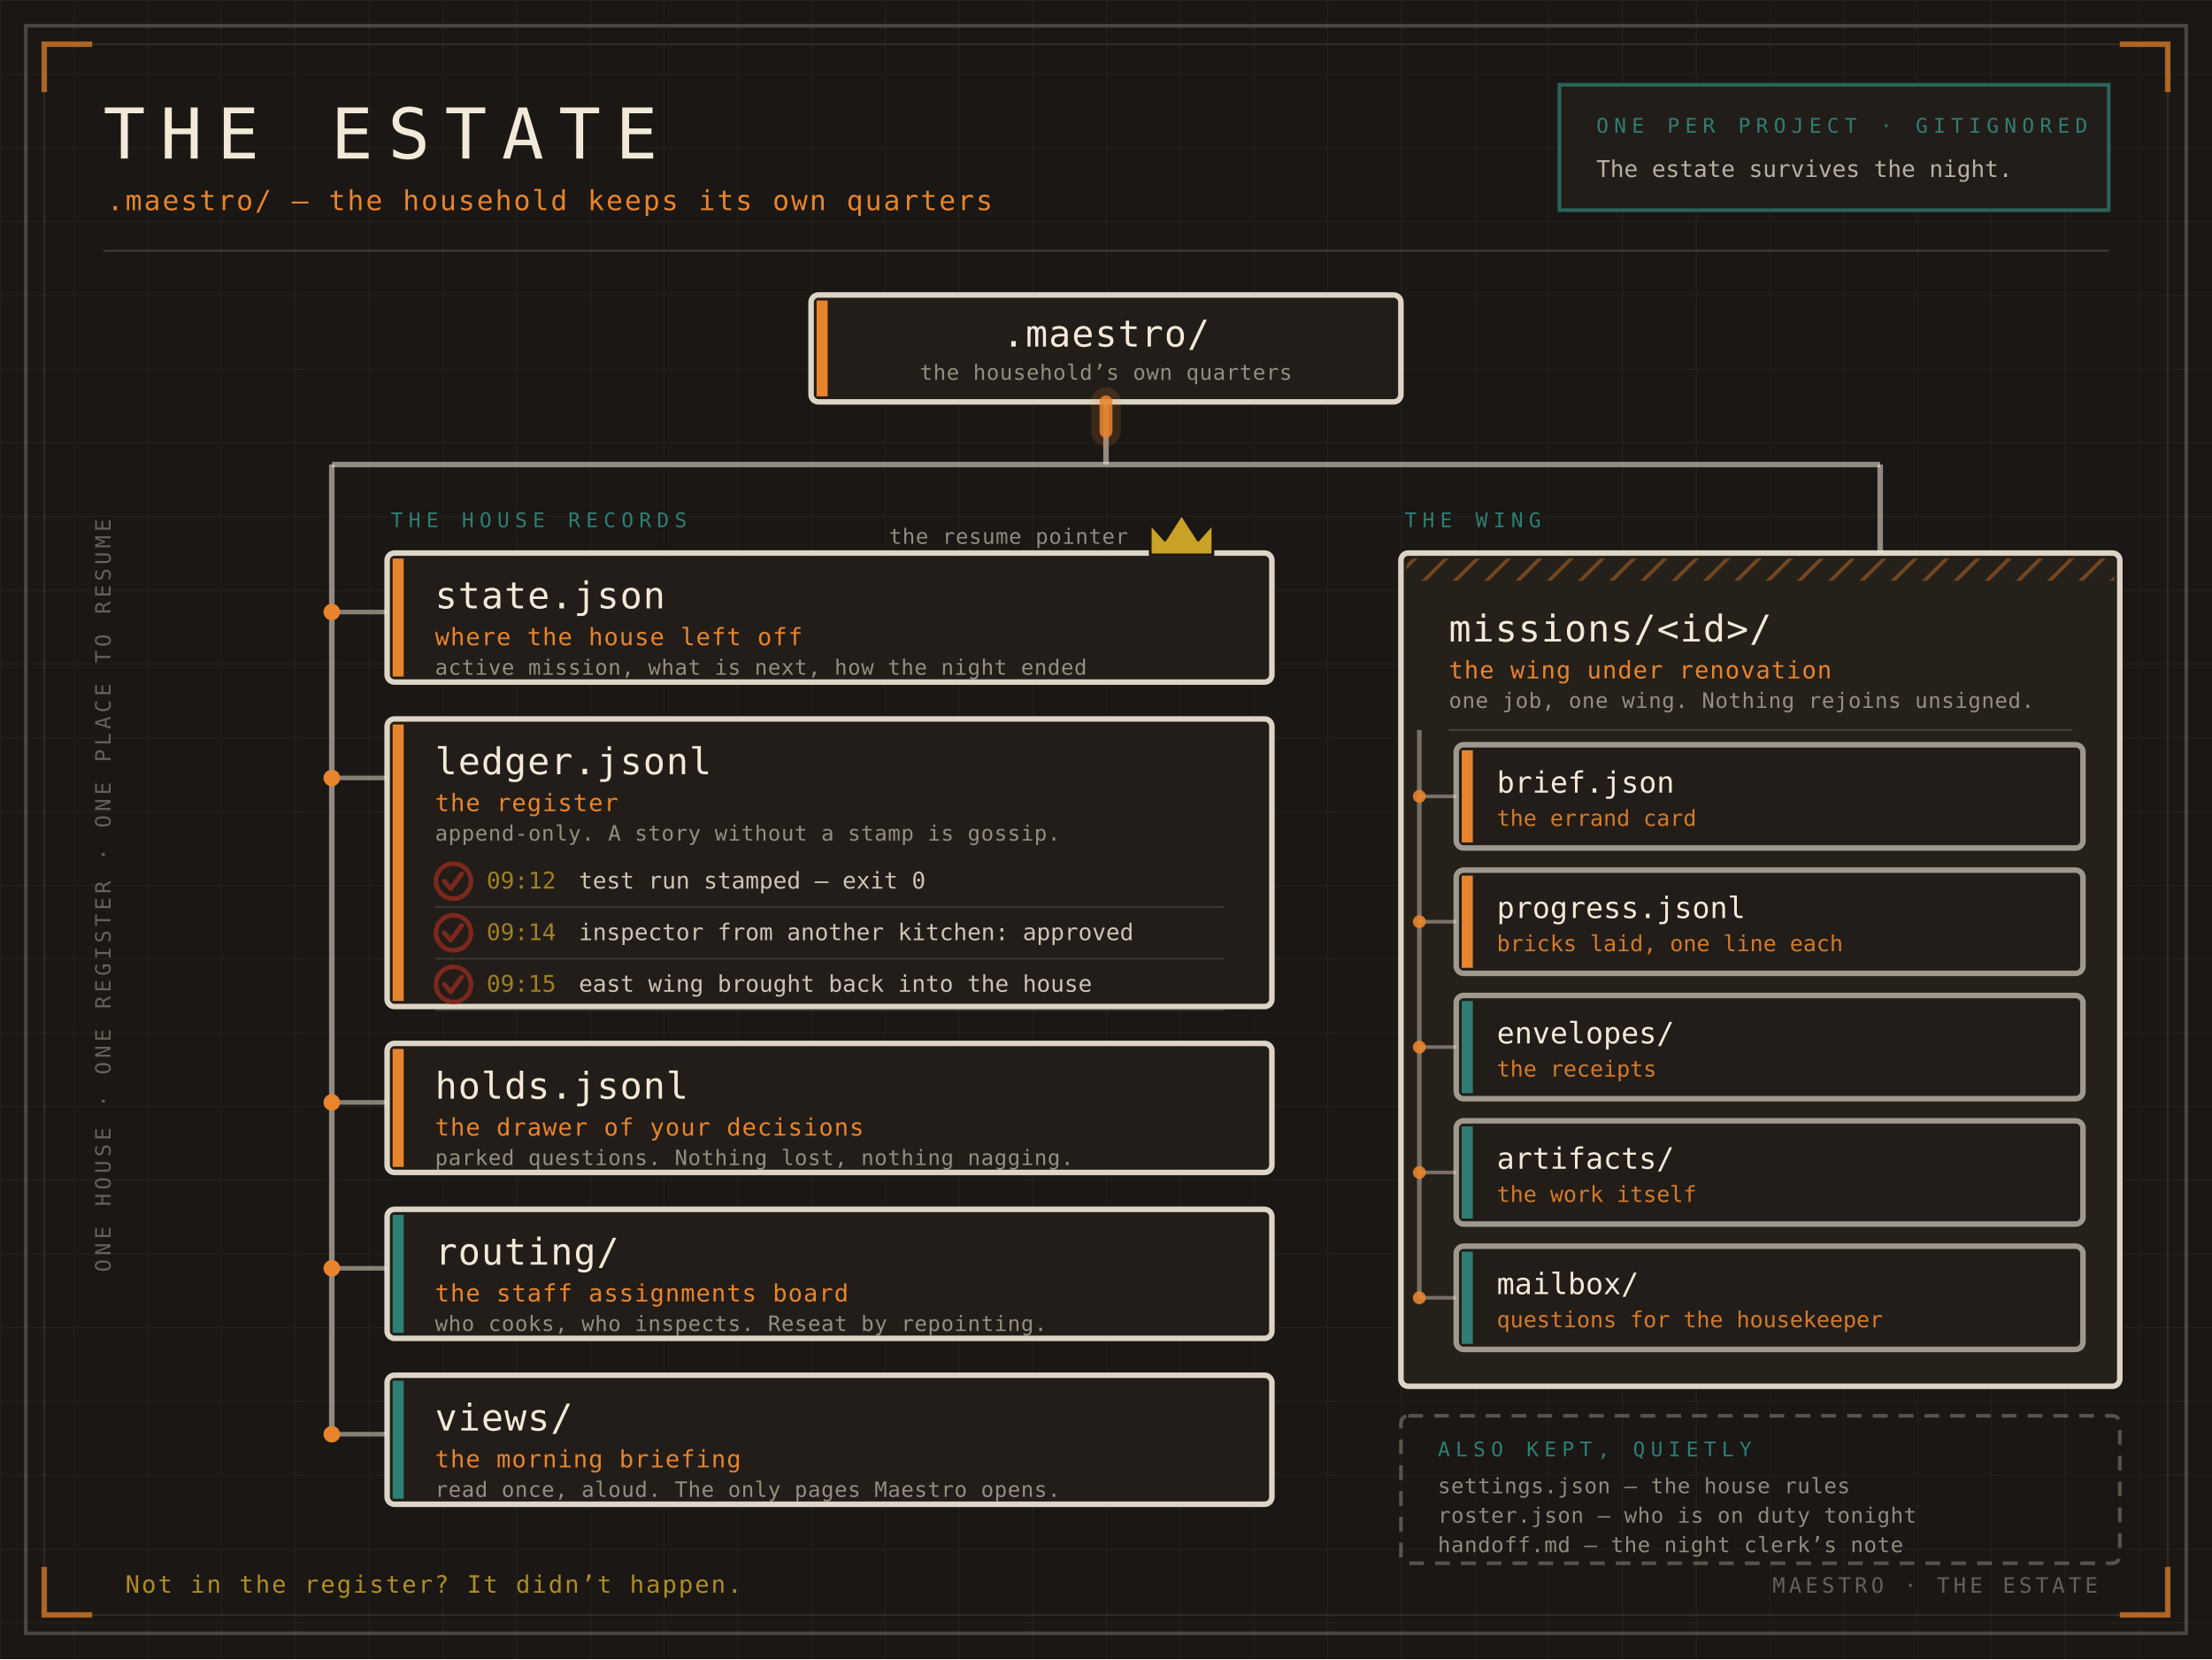
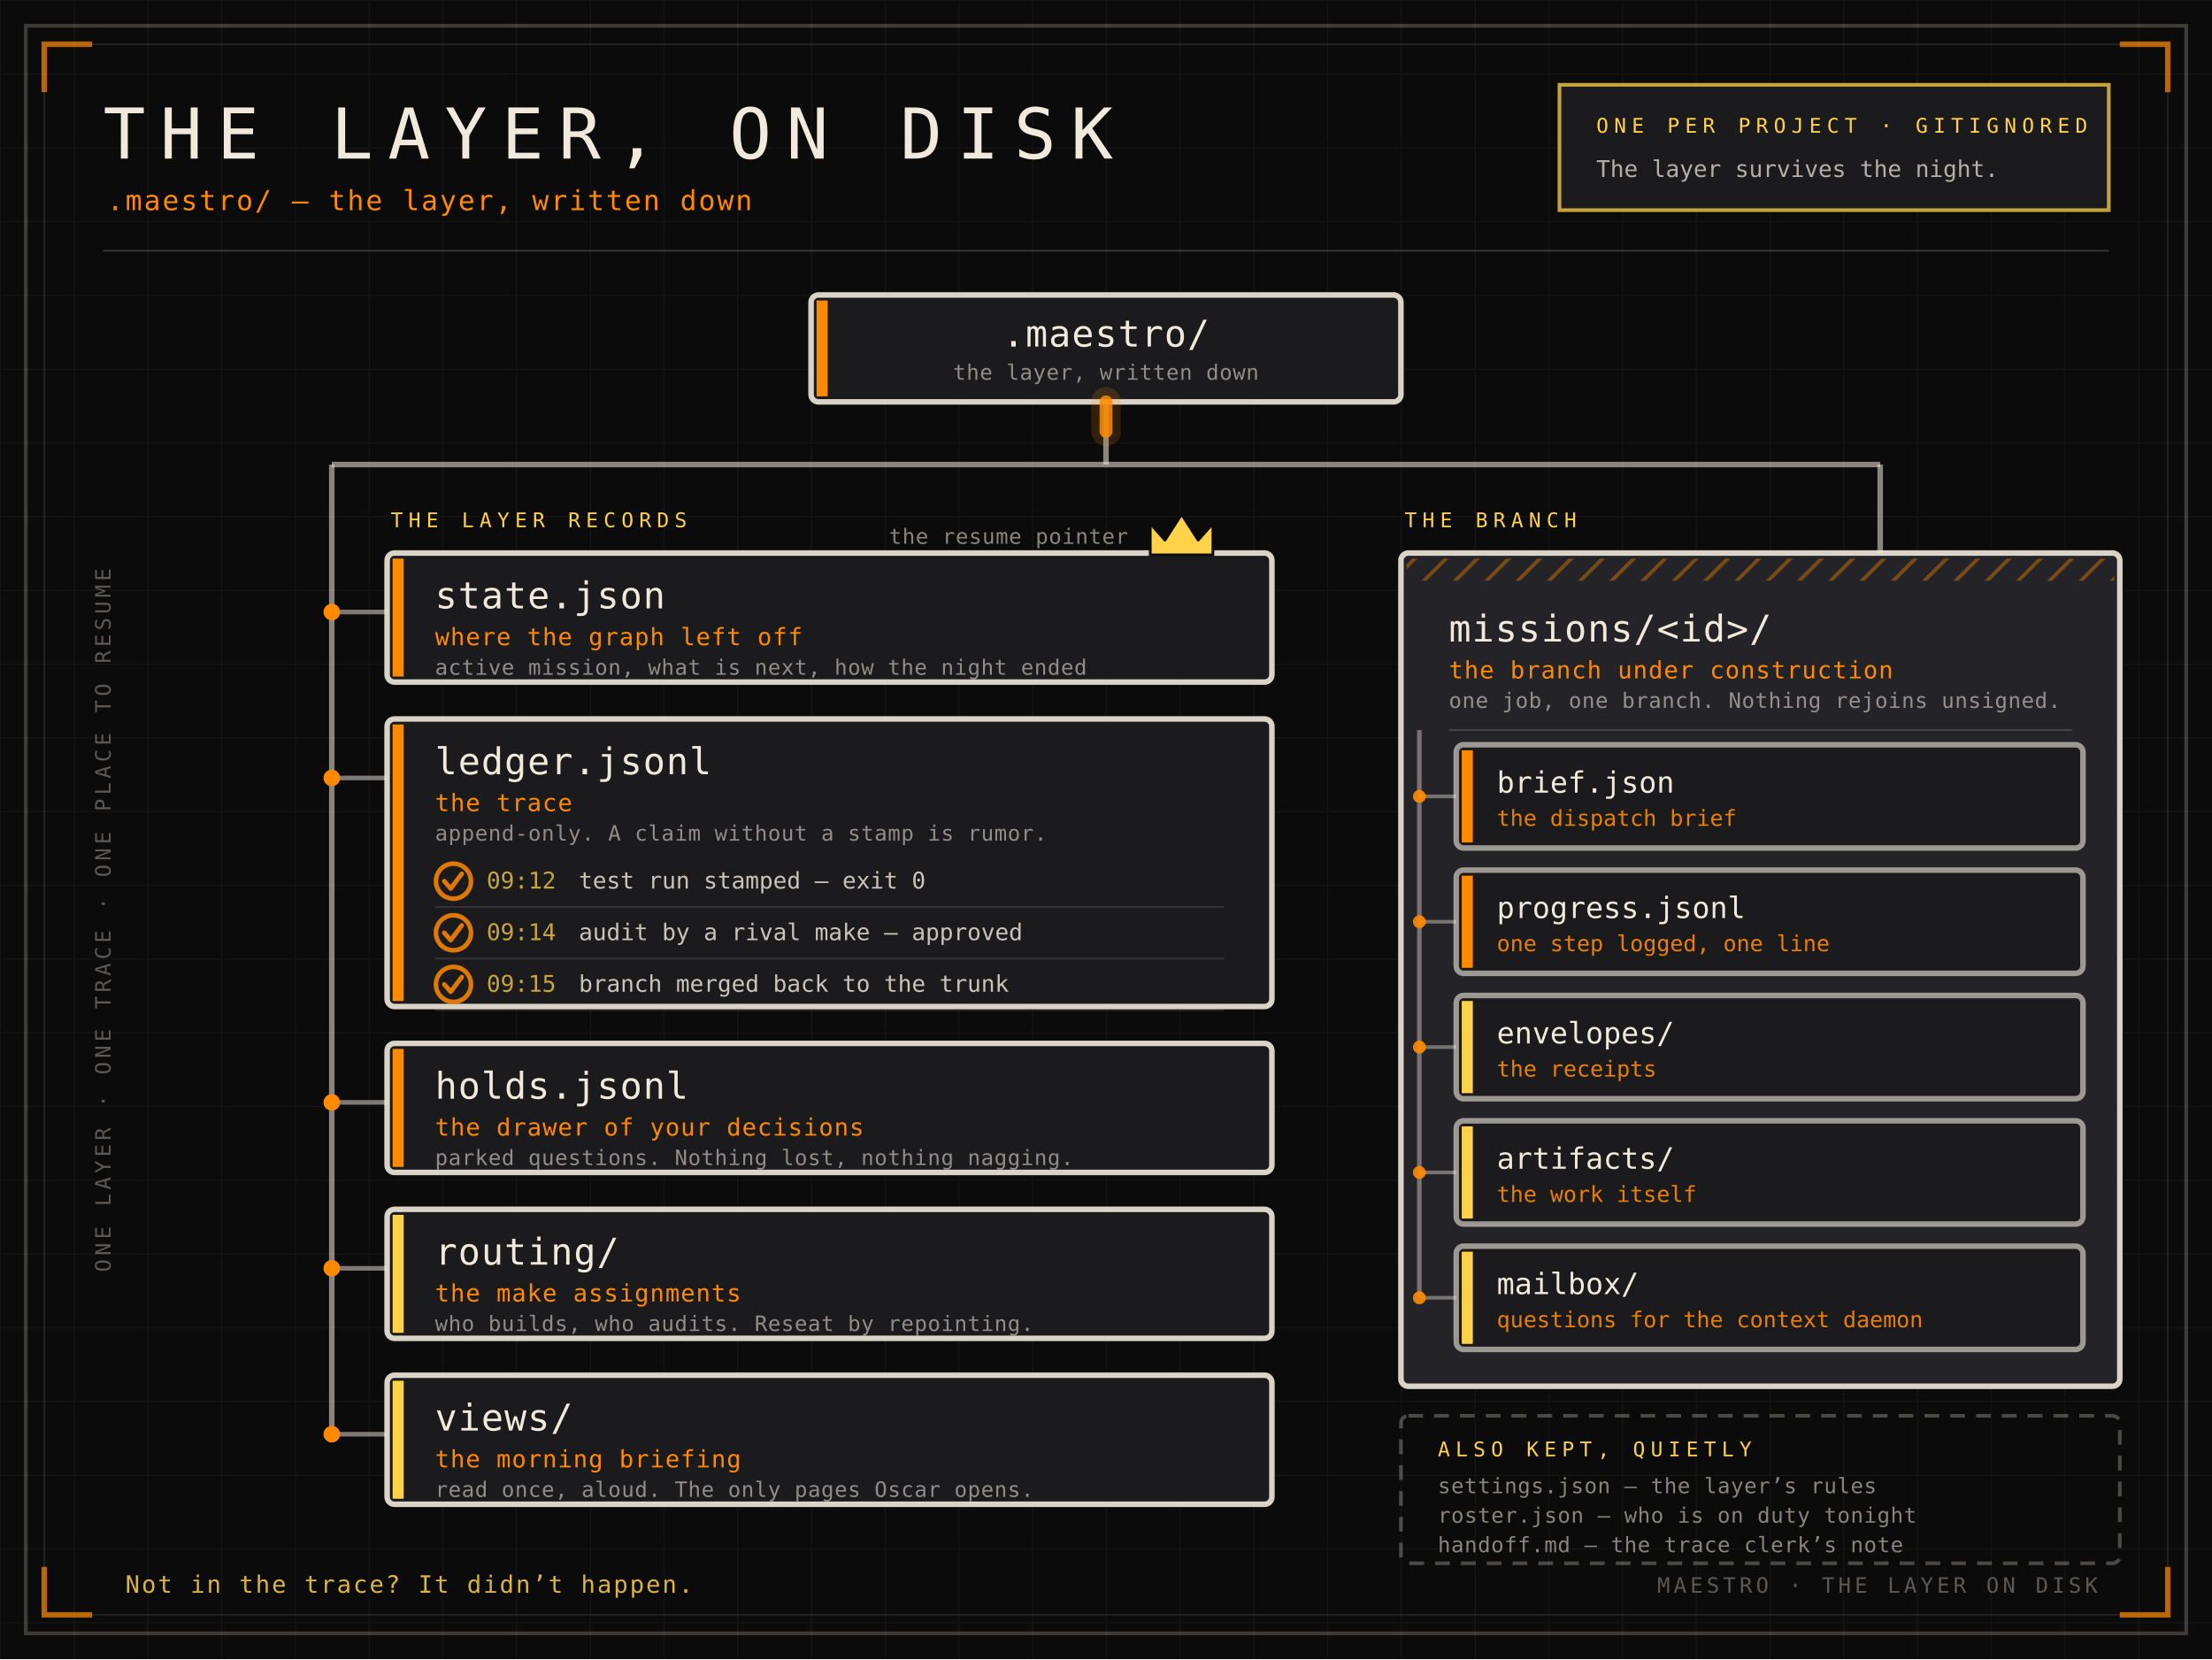
<svg xmlns="http://www.w3.org/2000/svg" viewBox="0 0 1200 900" width="1200" height="900" role="img" aria-labelledby="ttl desc" preserveAspectRatio="xMidYMid meet">
  <style>
  @media (prefers-reduced-motion: reduce) { .pulse { opacity: 0; } }
</style>
  <g font-family="ui-monospace, SFMono-Regular, Menlo, Consolas, monospace">
-     <rect width="1200" height="900" fill="#1A1714" />
+     <rect width="1200" height="900" fill="#0B0B0C" />
    <defs>
      <pattern id="grid" width="40" height="40" patternUnits="userSpaceOnUse">
-         <path d="M40 0H0V40" fill="none" stroke="#F2E9D8" stroke-opacity=".05" stroke-width="1" />
+         <path d="M40 0H0V40" fill="none" stroke="#F0E9DC" stroke-opacity=".05" stroke-width="1" />
      </pattern>
    </defs>
    <rect width="1200" height="900" fill="url(#grid)" />
-     <rect x="14" y="14" width="1172" height="872" fill="none" stroke="#F2E9D8" stroke-opacity=".22" stroke-width="2" />
-     <rect x="24" y="24" width="1152" height="852" fill="none" stroke="#F2E9D8" stroke-opacity=".10" stroke-width="1" />
-     <path d="M24 50L24 24L50 24" fill="none" stroke="#E8842C" stroke-opacity=".7" stroke-width="3" />
-     <path d="M1176 50L1176 24L1150 24" fill="none" stroke="#E8842C" stroke-opacity=".7" stroke-width="3" />
-     <path d="M24 850L24 876L50 876" fill="none" stroke="#E8842C" stroke-opacity=".7" stroke-width="3" />
-     <path d="M1176 850L1176 876L1150 876" fill="none" stroke="#E8842C" stroke-opacity=".7" stroke-width="3" />
-     <text font-size="38" letter-spacing="8" fill="#F2E9D8" x="56" y="86">THE ESTATE</text>
-     <text font-size="15" letter-spacing="1" fill="#E8842C" x="58" y="114">.maestro/ — the household keeps its own quarters</text>
-     <line x1="56" y1="136" x2="1144" y2="136" stroke="#F2E9D8" stroke-opacity=".18" stroke-width="1" />
-     <rect x="846" y="46" width="298" height="68" fill="#221D19" stroke="#2E7E74" stroke-opacity=".75" stroke-width="2" />
-     <text font-size="11" letter-spacing="3" fill="#2E7E74" x="866" y="72">ONE PER PROJECT · GITIGNORED</text>
-     <text font-size="12.5" fill="#F2E9D8" fill-opacity=".72" x="866" y="96">The estate survives the night.</text>
-     <rect x="440" y="160" width="320" height="58" rx="4" fill="#221D19" stroke="#F2E9D8" stroke-opacity="0.9" stroke-width="3" />
-     <rect x="443" y="163" width="6" height="52" fill="#E8842C" />
-     <text font-size="20" letter-spacing="0.5" fill="#F2E9D8" x="600" y="188" text-anchor="middle">.maestro/</text>
-     <text font-size="11.5" letter-spacing="0.3" fill="#F2E9D8" fill-opacity=".55" x="600" y="206" text-anchor="middle">the household’s own quarters</text>
-     <path d="M600 218V252" fill="none" stroke="#F2E9D8" stroke-opacity=".55" stroke-width="3" />
-     <path d="M180 252H1020" fill="none" stroke="#F2E9D8" stroke-opacity=".55" stroke-width="3" />
-     <path d="M180 252V781" fill="none" stroke="#F2E9D8" stroke-opacity=".55" stroke-width="3" />
-     <path d="M1020 252V300" fill="none" stroke="#F2E9D8" stroke-opacity=".55" stroke-width="3" />
-     <path class="pulse" d="M600 218V252H180V781" fill="none" stroke="#E8842C" stroke-width="16" stroke-linecap="round" stroke-opacity=".16" stroke-dasharray="16 983">
+     <rect x="14" y="14" width="1172" height="872" fill="none" stroke="#F0E9DC" stroke-opacity=".22" stroke-width="2" />
+     <rect x="24" y="24" width="1152" height="852" fill="none" stroke="#F0E9DC" stroke-opacity=".10" stroke-width="1" />
+     <path d="M24 50L24 24L50 24" fill="none" stroke="#FF8A00" stroke-opacity=".7" stroke-width="3" />
+     <path d="M1176 50L1176 24L1150 24" fill="none" stroke="#FF8A00" stroke-opacity=".7" stroke-width="3" />
+     <path d="M24 850L24 876L50 876" fill="none" stroke="#FF8A00" stroke-opacity=".7" stroke-width="3" />
+     <path d="M1176 850L1176 876L1150 876" fill="none" stroke="#FF8A00" stroke-opacity=".7" stroke-width="3" />
+     <text font-size="38" letter-spacing="8" fill="#F0E9DC" x="56" y="86">THE LAYER, ON DISK</text>
+     <text font-size="15" letter-spacing="1" fill="#FF8A00" x="58" y="114">.maestro/ — the layer, written down</text>
+     <line x1="56" y1="136" x2="1144" y2="136" stroke="#F0E9DC" stroke-opacity=".18" stroke-width="1" />
+     <rect x="846" y="46" width="298" height="68" fill="#1B1B1E" stroke="#FFD24A" stroke-opacity=".75" stroke-width="2" />
+     <text font-size="11" letter-spacing="3" fill="#FFD24A" x="866" y="72">ONE PER PROJECT · GITIGNORED</text>
+     <text font-size="12.5" fill="#F0E9DC" fill-opacity=".72" x="866" y="96">The layer survives the night.</text>
+     <rect x="440" y="160" width="320" height="58" rx="4" fill="#1B1B1E" stroke="#F0E9DC" stroke-opacity="0.9" stroke-width="3" />
+     <rect x="443" y="163" width="6" height="52" fill="#FF8A00" />
+     <text font-size="20" letter-spacing="0.5" fill="#F0E9DC" x="600" y="188" text-anchor="middle">.maestro/</text>
+     <text font-size="11.5" letter-spacing="0.3" fill="#F0E9DC" fill-opacity=".55" x="600" y="206" text-anchor="middle">the layer, written down</text>
+     <path d="M600 218V252" fill="none" stroke="#F0E9DC" stroke-opacity=".55" stroke-width="3" />
+     <path d="M180 252H1020" fill="none" stroke="#F0E9DC" stroke-opacity=".55" stroke-width="3" />
+     <path d="M180 252V781" fill="none" stroke="#F0E9DC" stroke-opacity=".55" stroke-width="3" />
+     <path d="M1020 252V300" fill="none" stroke="#F0E9DC" stroke-opacity=".55" stroke-width="3" />
+     <path class="pulse" d="M600 218V252H180V781" fill="none" stroke="#FF8A00" stroke-width="16" stroke-linecap="round" stroke-opacity=".16" stroke-dasharray="16 983">
      <animate attributeName="stroke-dashoffset" from="0" to="-999" dur="3s" repeatCount="indefinite" />
    </path>
-     <path class="pulse" d="M600 218V252H180V781" fill="none" stroke="#E8842C" stroke-width="7" stroke-linecap="round" stroke-opacity=".85" stroke-dasharray="16 983">
+     <path class="pulse" d="M600 218V252H180V781" fill="none" stroke="#FF8A00" stroke-width="7" stroke-linecap="round" stroke-opacity=".85" stroke-dasharray="16 983">
      <animate attributeName="stroke-dashoffset" from="0" to="-999" dur="3s" repeatCount="indefinite" />
    </path>
-     <text font-size="11" letter-spacing="3" fill="#2E7E74" x="212" y="286">THE HOUSE RECORDS</text>
-     <text font-size="11" letter-spacing="3" fill="#2E7E74" x="762" y="286">THE WING</text>
-     <path d="M180 332H210" fill="none" stroke="#F2E9D8" stroke-opacity=".5" stroke-width="2.5" />
-     <circle cx="180" cy="332" r="4.5" fill="#E8842C" />
-     <rect x="210" y="300" width="480" height="70" rx="4" fill="#221D19" stroke="#F2E9D8" stroke-opacity="0.9" stroke-width="3" />
-     <rect x="213" y="303" width="6" height="64" fill="#E8842C" />
-     <text font-size="20" letter-spacing="0.5" fill="#F2E9D8" x="236" y="330">state.json</text>
-     <text font-size="13" letter-spacing="0.5" fill="#E8842C" x="236" y="350">where the house left off</text>
-     <text font-size="11.5" letter-spacing="0.3" fill="#F2E9D8" fill-opacity=".55" x="236" y="366">active mission, what is next, how the night ended</text>
-     <path d="M624 301l0 -17 8 9 9 -14 9 14 8 -9 0 17z" fill="#C9A227" stroke="#1A1714" stroke-width="1.5" stroke-linejoin="round" />
-     <text font-size="11.5" letter-spacing="0.3" fill="#F2E9D8" fill-opacity=".55" x="612" y="295" text-anchor="end">the resume pointer</text>
-     <path d="M180 422H210" fill="none" stroke="#F2E9D8" stroke-opacity=".5" stroke-width="2.5" />
-     <circle cx="180" cy="422" r="4.5" fill="#E8842C" />
-     <rect x="210" y="390" width="480" height="156" rx="4" fill="#221D19" stroke="#F2E9D8" stroke-opacity="0.9" stroke-width="3" />
-     <rect x="213" y="393" width="6" height="150" fill="#E8842C" />
-     <text font-size="20" letter-spacing="0.5" fill="#F2E9D8" x="236" y="420">ledger.jsonl</text>
-     <text font-size="13" letter-spacing="0.5" fill="#E8842C" x="236" y="440">the register</text>
-     <text font-size="11.5" letter-spacing="0.3" fill="#F2E9D8" fill-opacity=".55" x="236" y="456">append-only. A story without a stamp is gossip.</text>
-     <circle cx="246" cy="478" r="9.5" fill="none" stroke="#8C2B1E" stroke-opacity=".85" stroke-width="2.5" />
-     <path d="M241 478l3.5 4 6 -8" fill="none" stroke="#8C2B1E" stroke-opacity=".85" stroke-width="2.5" stroke-linecap="round" stroke-linejoin="round" />
-     <text font-size="12.5" fill="#C9A227" fill-opacity=".75" x="264" y="482">09:12</text>
-     <text font-size="12.5" fill="#F2E9D8" fill-opacity=".82" x="314" y="482">test run stamped — exit 0</text>
-     <line x1="236" y1="492" x2="664" y2="492" stroke="#F2E9D8" stroke-opacity=".12" stroke-width="1" />
-     <circle cx="246" cy="506" r="9.5" fill="none" stroke="#8C2B1E" stroke-opacity=".85" stroke-width="2.5" />
-     <path d="M241 506l3.5 4 6 -8" fill="none" stroke="#8C2B1E" stroke-opacity=".85" stroke-width="2.5" stroke-linecap="round" stroke-linejoin="round" />
-     <text font-size="12.5" fill="#C9A227" fill-opacity=".75" x="264" y="510">09:14</text>
-     <text font-size="12.5" fill="#F2E9D8" fill-opacity=".82" x="314" y="510">inspector from another kitchen: approved</text>
-     <line x1="236" y1="520" x2="664" y2="520" stroke="#F2E9D8" stroke-opacity=".12" stroke-width="1" />
-     <circle cx="246" cy="534" r="9.5" fill="none" stroke="#8C2B1E" stroke-opacity=".85" stroke-width="2.5" />
-     <path d="M241 534l3.5 4 6 -8" fill="none" stroke="#8C2B1E" stroke-opacity=".85" stroke-width="2.5" stroke-linecap="round" stroke-linejoin="round" />
-     <text font-size="12.5" fill="#C9A227" fill-opacity=".75" x="264" y="538">09:15</text>
-     <text font-size="12.5" fill="#F2E9D8" fill-opacity=".82" x="314" y="538">east wing brought back into the house</text>
-     <line x1="236" y1="548" x2="664" y2="548" stroke="#F2E9D8" stroke-opacity=".12" stroke-width="1" />
-     <path d="M180 598H210" fill="none" stroke="#F2E9D8" stroke-opacity=".5" stroke-width="2.5" />
-     <circle cx="180" cy="598" r="4.5" fill="#E8842C" />
-     <rect x="210" y="566" width="480" height="70" rx="4" fill="#221D19" stroke="#F2E9D8" stroke-opacity="0.9" stroke-width="3" />
-     <rect x="213" y="569" width="6" height="64" fill="#E8842C" />
-     <text font-size="20" letter-spacing="0.5" fill="#F2E9D8" x="236" y="596">holds.jsonl</text>
-     <text font-size="13" letter-spacing="0.5" fill="#E8842C" x="236" y="616">the drawer of your decisions</text>
-     <text font-size="11.5" letter-spacing="0.3" fill="#F2E9D8" fill-opacity=".55" x="236" y="632">parked questions. Nothing lost, nothing nagging.</text>
-     <path d="M180 688H210" fill="none" stroke="#F2E9D8" stroke-opacity=".5" stroke-width="2.5" />
-     <circle cx="180" cy="688" r="4.5" fill="#E8842C" />
-     <rect x="210" y="656" width="480" height="70" rx="4" fill="#221D19" stroke="#F2E9D8" stroke-opacity="0.9" stroke-width="3" />
-     <rect x="213" y="659" width="6" height="64" fill="#2E7E74" />
-     <text font-size="20" letter-spacing="0.5" fill="#F2E9D8" x="236" y="686">routing/</text>
-     <text font-size="13" letter-spacing="0.5" fill="#E8842C" x="236" y="706">the staff assignments board</text>
-     <text font-size="11.5" letter-spacing="0.3" fill="#F2E9D8" fill-opacity=".55" x="236" y="722">who cooks, who inspects. Reseat by repointing.</text>
-     <path d="M180 778H210" fill="none" stroke="#F2E9D8" stroke-opacity=".5" stroke-width="2.5" />
-     <circle cx="180" cy="778" r="4.5" fill="#E8842C" />
-     <rect x="210" y="746" width="480" height="70" rx="4" fill="#221D19" stroke="#F2E9D8" stroke-opacity="0.9" stroke-width="3" />
-     <rect x="213" y="749" width="6" height="64" fill="#2E7E74" />
-     <text font-size="20" letter-spacing="0.5" fill="#F2E9D8" x="236" y="776">views/</text>
-     <text font-size="13" letter-spacing="0.5" fill="#E8842C" x="236" y="796">the morning briefing</text>
-     <text font-size="11.5" letter-spacing="0.3" fill="#F2E9D8" fill-opacity=".55" x="236" y="812">read once, aloud. The only pages Maestro opens.</text>
-     <rect x="760" y="300" width="390" height="452" rx="4" fill="#26201B" stroke="#F2E9D8" stroke-opacity=".9" stroke-width="3" />
+     <text font-size="11" letter-spacing="3" fill="#FFD24A" x="212" y="286">THE LAYER RECORDS</text>
+     <text font-size="11" letter-spacing="3" fill="#FFD24A" x="762" y="286">THE BRANCH</text>
+     <path d="M180 332H210" fill="none" stroke="#F0E9DC" stroke-opacity=".5" stroke-width="2.5" />
+     <circle cx="180" cy="332" r="4.5" fill="#FF8A00" />
+     <rect x="210" y="300" width="480" height="70" rx="4" fill="#1B1B1E" stroke="#F0E9DC" stroke-opacity="0.9" stroke-width="3" />
+     <rect x="213" y="303" width="6" height="64" fill="#FF8A00" />
+     <text font-size="20" letter-spacing="0.5" fill="#F0E9DC" x="236" y="330">state.json</text>
+     <text font-size="13" letter-spacing="0.5" fill="#FF8A00" x="236" y="350">where the graph left off</text>
+     <text font-size="11.5" letter-spacing="0.3" fill="#F0E9DC" fill-opacity=".55" x="236" y="366">active mission, what is next, how the night ended</text>
+     <path d="M624 301l0 -17 8 9 9 -14 9 14 8 -9 0 17z" fill="#FFD24A" stroke="#0B0B0C" stroke-width="1.5" stroke-linejoin="round" />
+     <text font-size="11.5" letter-spacing="0.3" fill="#F0E9DC" fill-opacity=".55" x="612" y="295" text-anchor="end">the resume pointer</text>
+     <path d="M180 422H210" fill="none" stroke="#F0E9DC" stroke-opacity=".5" stroke-width="2.5" />
+     <circle cx="180" cy="422" r="4.5" fill="#FF8A00" />
+     <rect x="210" y="390" width="480" height="156" rx="4" fill="#1B1B1E" stroke="#F0E9DC" stroke-opacity="0.9" stroke-width="3" />
+     <rect x="213" y="393" width="6" height="150" fill="#FF8A00" />
+     <text font-size="20" letter-spacing="0.5" fill="#F0E9DC" x="236" y="420">ledger.jsonl</text>
+     <text font-size="13" letter-spacing="0.5" fill="#FF8A00" x="236" y="440">the trace</text>
+     <text font-size="11.5" letter-spacing="0.3" fill="#F0E9DC" fill-opacity=".55" x="236" y="456">append-only. A claim without a stamp is rumor.</text>
+     <circle cx="246" cy="478" r="9.5" fill="none" stroke="#FF8A00" stroke-opacity=".85" stroke-width="2.5" />
+     <path d="M241 478l3.5 4 6 -8" fill="none" stroke="#FF8A00" stroke-opacity=".85" stroke-width="2.5" stroke-linecap="round" stroke-linejoin="round" />
+     <text font-size="12.5" fill="#FFD24A" fill-opacity=".75" x="264" y="482">09:12</text>
+     <text font-size="12.5" fill="#F0E9DC" fill-opacity=".82" x="314" y="482">test run stamped — exit 0</text>
+     <line x1="236" y1="492" x2="664" y2="492" stroke="#F0E9DC" stroke-opacity=".12" stroke-width="1" />
+     <circle cx="246" cy="506" r="9.5" fill="none" stroke="#FF8A00" stroke-opacity=".85" stroke-width="2.5" />
+     <path d="M241 506l3.5 4 6 -8" fill="none" stroke="#FF8A00" stroke-opacity=".85" stroke-width="2.5" stroke-linecap="round" stroke-linejoin="round" />
+     <text font-size="12.5" fill="#FFD24A" fill-opacity=".75" x="264" y="510">09:14</text>
+     <text font-size="12.5" fill="#F0E9DC" fill-opacity=".82" x="314" y="510">audit by a rival make — approved</text>
+     <line x1="236" y1="520" x2="664" y2="520" stroke="#F0E9DC" stroke-opacity=".12" stroke-width="1" />
+     <circle cx="246" cy="534" r="9.5" fill="none" stroke="#FF8A00" stroke-opacity=".85" stroke-width="2.5" />
+     <path d="M241 534l3.5 4 6 -8" fill="none" stroke="#FF8A00" stroke-opacity=".85" stroke-width="2.5" stroke-linecap="round" stroke-linejoin="round" />
+     <text font-size="12.5" fill="#FFD24A" fill-opacity=".75" x="264" y="538">09:15</text>
+     <text font-size="12.5" fill="#F0E9DC" fill-opacity=".82" x="314" y="538">branch merged back to the trunk</text>
+     <line x1="236" y1="548" x2="664" y2="548" stroke="#F0E9DC" stroke-opacity=".12" stroke-width="1" />
+     <path d="M180 598H210" fill="none" stroke="#F0E9DC" stroke-opacity=".5" stroke-width="2.5" />
+     <circle cx="180" cy="598" r="4.5" fill="#FF8A00" />
+     <rect x="210" y="566" width="480" height="70" rx="4" fill="#1B1B1E" stroke="#F0E9DC" stroke-opacity="0.9" stroke-width="3" />
+     <rect x="213" y="569" width="6" height="64" fill="#FF8A00" />
+     <text font-size="20" letter-spacing="0.5" fill="#F0E9DC" x="236" y="596">holds.jsonl</text>
+     <text font-size="13" letter-spacing="0.5" fill="#FF8A00" x="236" y="616">the drawer of your decisions</text>
+     <text font-size="11.5" letter-spacing="0.3" fill="#F0E9DC" fill-opacity=".55" x="236" y="632">parked questions. Nothing lost, nothing nagging.</text>
+     <path d="M180 688H210" fill="none" stroke="#F0E9DC" stroke-opacity=".5" stroke-width="2.5" />
+     <circle cx="180" cy="688" r="4.5" fill="#FF8A00" />
+     <rect x="210" y="656" width="480" height="70" rx="4" fill="#1B1B1E" stroke="#F0E9DC" stroke-opacity="0.9" stroke-width="3" />
+     <rect x="213" y="659" width="6" height="64" fill="#FFD24A" />
+     <text font-size="20" letter-spacing="0.5" fill="#F0E9DC" x="236" y="686">routing/</text>
+     <text font-size="13" letter-spacing="0.5" fill="#FF8A00" x="236" y="706">the make assignments</text>
+     <text font-size="11.5" letter-spacing="0.3" fill="#F0E9DC" fill-opacity=".55" x="236" y="722">who builds, who audits. Reseat by repointing.</text>
+     <path d="M180 778H210" fill="none" stroke="#F0E9DC" stroke-opacity=".5" stroke-width="2.5" />
+     <circle cx="180" cy="778" r="4.5" fill="#FF8A00" />
+     <rect x="210" y="746" width="480" height="70" rx="4" fill="#1B1B1E" stroke="#F0E9DC" stroke-opacity="0.9" stroke-width="3" />
+     <rect x="213" y="749" width="6" height="64" fill="#FFD24A" />
+     <text font-size="20" letter-spacing="0.5" fill="#F0E9DC" x="236" y="776">views/</text>
+     <text font-size="13" letter-spacing="0.5" fill="#FF8A00" x="236" y="796">the morning briefing</text>
+     <text font-size="11.5" letter-spacing="0.3" fill="#F0E9DC" fill-opacity=".55" x="236" y="812">read once, aloud. The only pages Oscar opens.</text>
+     <rect x="760" y="300" width="390" height="452" rx="4" fill="#242428" stroke="#F0E9DC" stroke-opacity=".9" stroke-width="3" />
    <defs>
      <pattern id="hatch" width="12" height="12" patternUnits="userSpaceOnUse" patternTransform="rotate(45)">
-         <line x1="0" y1="0" x2="0" y2="12" stroke="#E8842C" stroke-opacity=".38" stroke-width="4" />
+         <line x1="0" y1="0" x2="0" y2="12" stroke="#FF8A00" stroke-opacity=".38" stroke-width="4" />
      </pattern>
    </defs>
    <rect x="763" y="303" width="384" height="12" fill="url(#hatch)" />
-     <text font-size="20" letter-spacing="0.5" fill="#F2E9D8" x="786" y="348">missions/&lt;id&gt;/</text>
-     <text font-size="13" letter-spacing="0.5" fill="#E8842C" x="786" y="368">the wing under renovation</text>
-     <text font-size="11.5" letter-spacing="0.3" fill="#F2E9D8" fill-opacity=".55" x="786" y="384">one job, one wing. Nothing rejoins unsigned.</text>
-     <line x1="786" y1="396" x2="1124" y2="396" stroke="#F2E9D8" stroke-opacity=".16" stroke-width="1" />
-     <path d="M770 396V704" fill="none" stroke="#F2E9D8" stroke-opacity=".4" stroke-width="2.5" />
-     <path d="M770 432H790" fill="none" stroke="#F2E9D8" stroke-opacity=".4" stroke-width="2" />
-     <circle cx="770" cy="432" r="3.5" fill="#E8842C" fill-opacity=".9" />
-     <rect x="790" y="404" width="340" height="56" rx="4" fill="#221D19" stroke="#F2E9D8" stroke-opacity="0.6" stroke-width="3" />
-     <rect x="793" y="407" width="6" height="50" fill="#E8842C" />
-     <text font-size="16" fill="#F2E9D8" x="812" y="430">brief.json</text>
-     <text font-size="12" fill="#E8842C" fill-opacity=".9" x="812" y="448">the errand card</text>
-     <path d="M770 500H790" fill="none" stroke="#F2E9D8" stroke-opacity=".4" stroke-width="2" />
-     <circle cx="770" cy="500" r="3.5" fill="#E8842C" fill-opacity=".9" />
-     <rect x="790" y="472" width="340" height="56" rx="4" fill="#221D19" stroke="#F2E9D8" stroke-opacity="0.6" stroke-width="3" />
-     <rect x="793" y="475" width="6" height="50" fill="#E8842C" />
-     <text font-size="16" fill="#F2E9D8" x="812" y="498">progress.jsonl</text>
-     <text font-size="12" fill="#E8842C" fill-opacity=".9" x="812" y="516">bricks laid, one line each</text>
-     <path d="M770 568H790" fill="none" stroke="#F2E9D8" stroke-opacity=".4" stroke-width="2" />
-     <circle cx="770" cy="568" r="3.5" fill="#E8842C" fill-opacity=".9" />
-     <rect x="790" y="540" width="340" height="56" rx="4" fill="#221D19" stroke="#F2E9D8" stroke-opacity="0.6" stroke-width="3" />
-     <rect x="793" y="543" width="6" height="50" fill="#2E7E74" />
-     <text font-size="16" fill="#F2E9D8" x="812" y="566">envelopes/</text>
-     <text font-size="12" fill="#E8842C" fill-opacity=".9" x="812" y="584">the receipts</text>
-     <path d="M770 636H790" fill="none" stroke="#F2E9D8" stroke-opacity=".4" stroke-width="2" />
-     <circle cx="770" cy="636" r="3.5" fill="#E8842C" fill-opacity=".9" />
-     <rect x="790" y="608" width="340" height="56" rx="4" fill="#221D19" stroke="#F2E9D8" stroke-opacity="0.6" stroke-width="3" />
-     <rect x="793" y="611" width="6" height="50" fill="#2E7E74" />
-     <text font-size="16" fill="#F2E9D8" x="812" y="634">artifacts/</text>
-     <text font-size="12" fill="#E8842C" fill-opacity=".9" x="812" y="652">the work itself</text>
-     <path d="M770 704H790" fill="none" stroke="#F2E9D8" stroke-opacity=".4" stroke-width="2" />
-     <circle cx="770" cy="704" r="3.5" fill="#E8842C" fill-opacity=".9" />
-     <rect x="790" y="676" width="340" height="56" rx="4" fill="#221D19" stroke="#F2E9D8" stroke-opacity="0.6" stroke-width="3" />
-     <rect x="793" y="679" width="6" height="50" fill="#2E7E74" />
-     <text font-size="16" fill="#F2E9D8" x="812" y="702">mailbox/</text>
-     <text font-size="12" fill="#E8842C" fill-opacity=".9" x="812" y="720">questions for the housekeeper</text>
-     <rect x="760" y="768" width="390" height="80" rx="4" fill="none" stroke="#F2E9D8" stroke-opacity=".28" stroke-width="2" stroke-dasharray="8 6" />
-     <text font-size="11" letter-spacing="3" fill="#2E7E74" x="780" y="790">ALSO KEPT, QUIETLY</text>
-     <text font-size="11.5" letter-spacing="0.3" fill="#F2E9D8" fill-opacity=".55" x="780" y="810">settings.json  —  the house rules</text>
-     <text font-size="11.5" letter-spacing="0.3" fill="#F2E9D8" fill-opacity=".55" x="780" y="826">roster.json    —  who is on duty tonight</text>
-     <text font-size="11.5" letter-spacing="0.3" fill="#F2E9D8" fill-opacity=".55" x="780" y="842">handoff.md     —  the night clerk’s note</text>
-     <text font-size="13" letter-spacing="1" fill="#C9A227" fill-opacity=".85" x="68" y="864">Not in the register? It didn’t happen.</text>
-     <text font-size="11.5" letter-spacing="2" fill="#F2E9D8" fill-opacity=".35" x="1138" y="864" text-anchor="end">MAESTRO · THE ESTATE</text>
-     <text font-size="11.5" letter-spacing="2" fill="#F2E9D8" fill-opacity=".35" transform="translate(60 690) rotate(-90)">ONE HOUSE · ONE REGISTER · ONE PLACE TO RESUME</text>
+     <text font-size="20" letter-spacing="0.5" fill="#F0E9DC" x="786" y="348">missions/&lt;id&gt;/</text>
+     <text font-size="13" letter-spacing="0.5" fill="#FF8A00" x="786" y="368">the branch under construction</text>
+     <text font-size="11.5" letter-spacing="0.3" fill="#F0E9DC" fill-opacity=".55" x="786" y="384">one job, one branch. Nothing rejoins unsigned.</text>
+     <line x1="786" y1="396" x2="1124" y2="396" stroke="#F0E9DC" stroke-opacity=".16" stroke-width="1" />
+     <path d="M770 396V704" fill="none" stroke="#F0E9DC" stroke-opacity=".4" stroke-width="2.5" />
+     <path d="M770 432H790" fill="none" stroke="#F0E9DC" stroke-opacity=".4" stroke-width="2" />
+     <circle cx="770" cy="432" r="3.5" fill="#FF8A00" fill-opacity=".9" />
+     <rect x="790" y="404" width="340" height="56" rx="4" fill="#1B1B1E" stroke="#F0E9DC" stroke-opacity="0.6" stroke-width="3" />
+     <rect x="793" y="407" width="6" height="50" fill="#FF8A00" />
+     <text font-size="16" fill="#F0E9DC" x="812" y="430">brief.json</text>
+     <text font-size="12" fill="#FF8A00" fill-opacity=".9" x="812" y="448">the dispatch brief</text>
+     <path d="M770 500H790" fill="none" stroke="#F0E9DC" stroke-opacity=".4" stroke-width="2" />
+     <circle cx="770" cy="500" r="3.5" fill="#FF8A00" fill-opacity=".9" />
+     <rect x="790" y="472" width="340" height="56" rx="4" fill="#1B1B1E" stroke="#F0E9DC" stroke-opacity="0.6" stroke-width="3" />
+     <rect x="793" y="475" width="6" height="50" fill="#FF8A00" />
+     <text font-size="16" fill="#F0E9DC" x="812" y="498">progress.jsonl</text>
+     <text font-size="12" fill="#FF8A00" fill-opacity=".9" x="812" y="516">one step logged, one line</text>
+     <path d="M770 568H790" fill="none" stroke="#F0E9DC" stroke-opacity=".4" stroke-width="2" />
+     <circle cx="770" cy="568" r="3.5" fill="#FF8A00" fill-opacity=".9" />
+     <rect x="790" y="540" width="340" height="56" rx="4" fill="#1B1B1E" stroke="#F0E9DC" stroke-opacity="0.6" stroke-width="3" />
+     <rect x="793" y="543" width="6" height="50" fill="#FFD24A" />
+     <text font-size="16" fill="#F0E9DC" x="812" y="566">envelopes/</text>
+     <text font-size="12" fill="#FF8A00" fill-opacity=".9" x="812" y="584">the receipts</text>
+     <path d="M770 636H790" fill="none" stroke="#F0E9DC" stroke-opacity=".4" stroke-width="2" />
+     <circle cx="770" cy="636" r="3.5" fill="#FF8A00" fill-opacity=".9" />
+     <rect x="790" y="608" width="340" height="56" rx="4" fill="#1B1B1E" stroke="#F0E9DC" stroke-opacity="0.6" stroke-width="3" />
+     <rect x="793" y="611" width="6" height="50" fill="#FFD24A" />
+     <text font-size="16" fill="#F0E9DC" x="812" y="634">artifacts/</text>
+     <text font-size="12" fill="#FF8A00" fill-opacity=".9" x="812" y="652">the work itself</text>
+     <path d="M770 704H790" fill="none" stroke="#F0E9DC" stroke-opacity=".4" stroke-width="2" />
+     <circle cx="770" cy="704" r="3.5" fill="#FF8A00" fill-opacity=".9" />
+     <rect x="790" y="676" width="340" height="56" rx="4" fill="#1B1B1E" stroke="#F0E9DC" stroke-opacity="0.6" stroke-width="3" />
+     <rect x="793" y="679" width="6" height="50" fill="#FFD24A" />
+     <text font-size="16" fill="#F0E9DC" x="812" y="702">mailbox/</text>
+     <text font-size="12" fill="#FF8A00" fill-opacity=".9" x="812" y="720">questions for the context daemon</text>
+     <rect x="760" y="768" width="390" height="80" rx="4" fill="none" stroke="#F0E9DC" stroke-opacity=".28" stroke-width="2" stroke-dasharray="8 6" />
+     <text font-size="11" letter-spacing="3" fill="#FFD24A" x="780" y="790">ALSO KEPT, QUIETLY</text>
+     <text font-size="11.5" letter-spacing="0.3" fill="#F0E9DC" fill-opacity=".55" x="780" y="810">settings.json  —  the layer’s rules</text>
+     <text font-size="11.5" letter-spacing="0.3" fill="#F0E9DC" fill-opacity=".55" x="780" y="826">roster.json    —  who is on duty tonight</text>
+     <text font-size="11.5" letter-spacing="0.3" fill="#F0E9DC" fill-opacity=".55" x="780" y="842">handoff.md     —  the trace clerk’s note</text>
+     <text font-size="13" letter-spacing="1" fill="#FFD24A" fill-opacity=".85" x="68" y="864">Not in the trace? It didn’t happen.</text>
+     <text font-size="11.5" letter-spacing="2" fill="#F0E9DC" fill-opacity=".35" x="1138" y="864" text-anchor="end">MAESTRO · THE LAYER ON DISK</text>
+     <text font-size="11.5" letter-spacing="2" fill="#F0E9DC" fill-opacity=".35" transform="translate(60 690) rotate(-90)">ONE LAYER · ONE TRACE · ONE PLACE TO RESUME</text>
  </g>
</svg>
